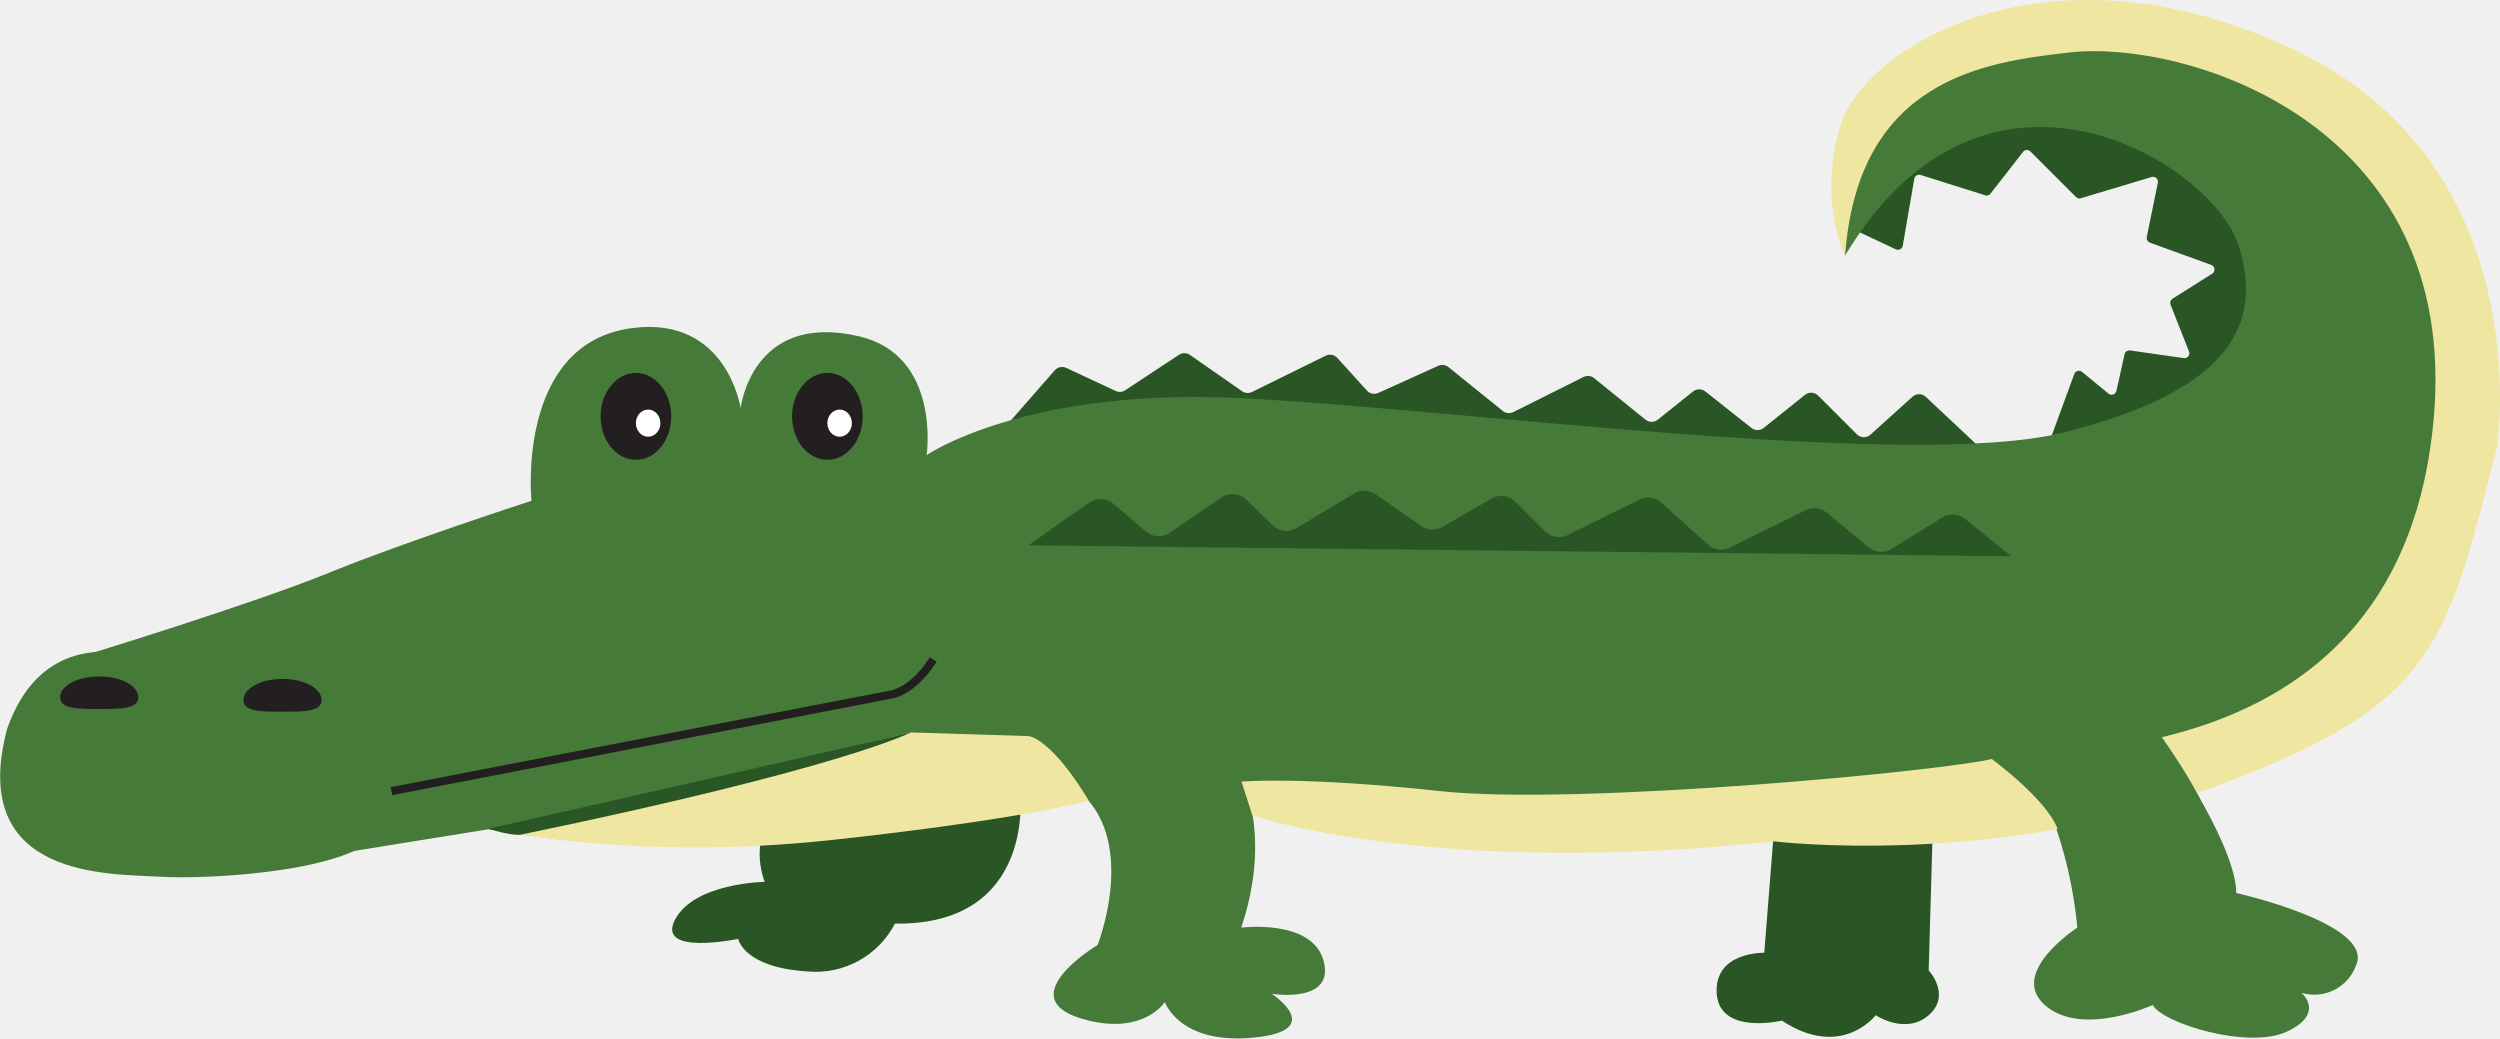
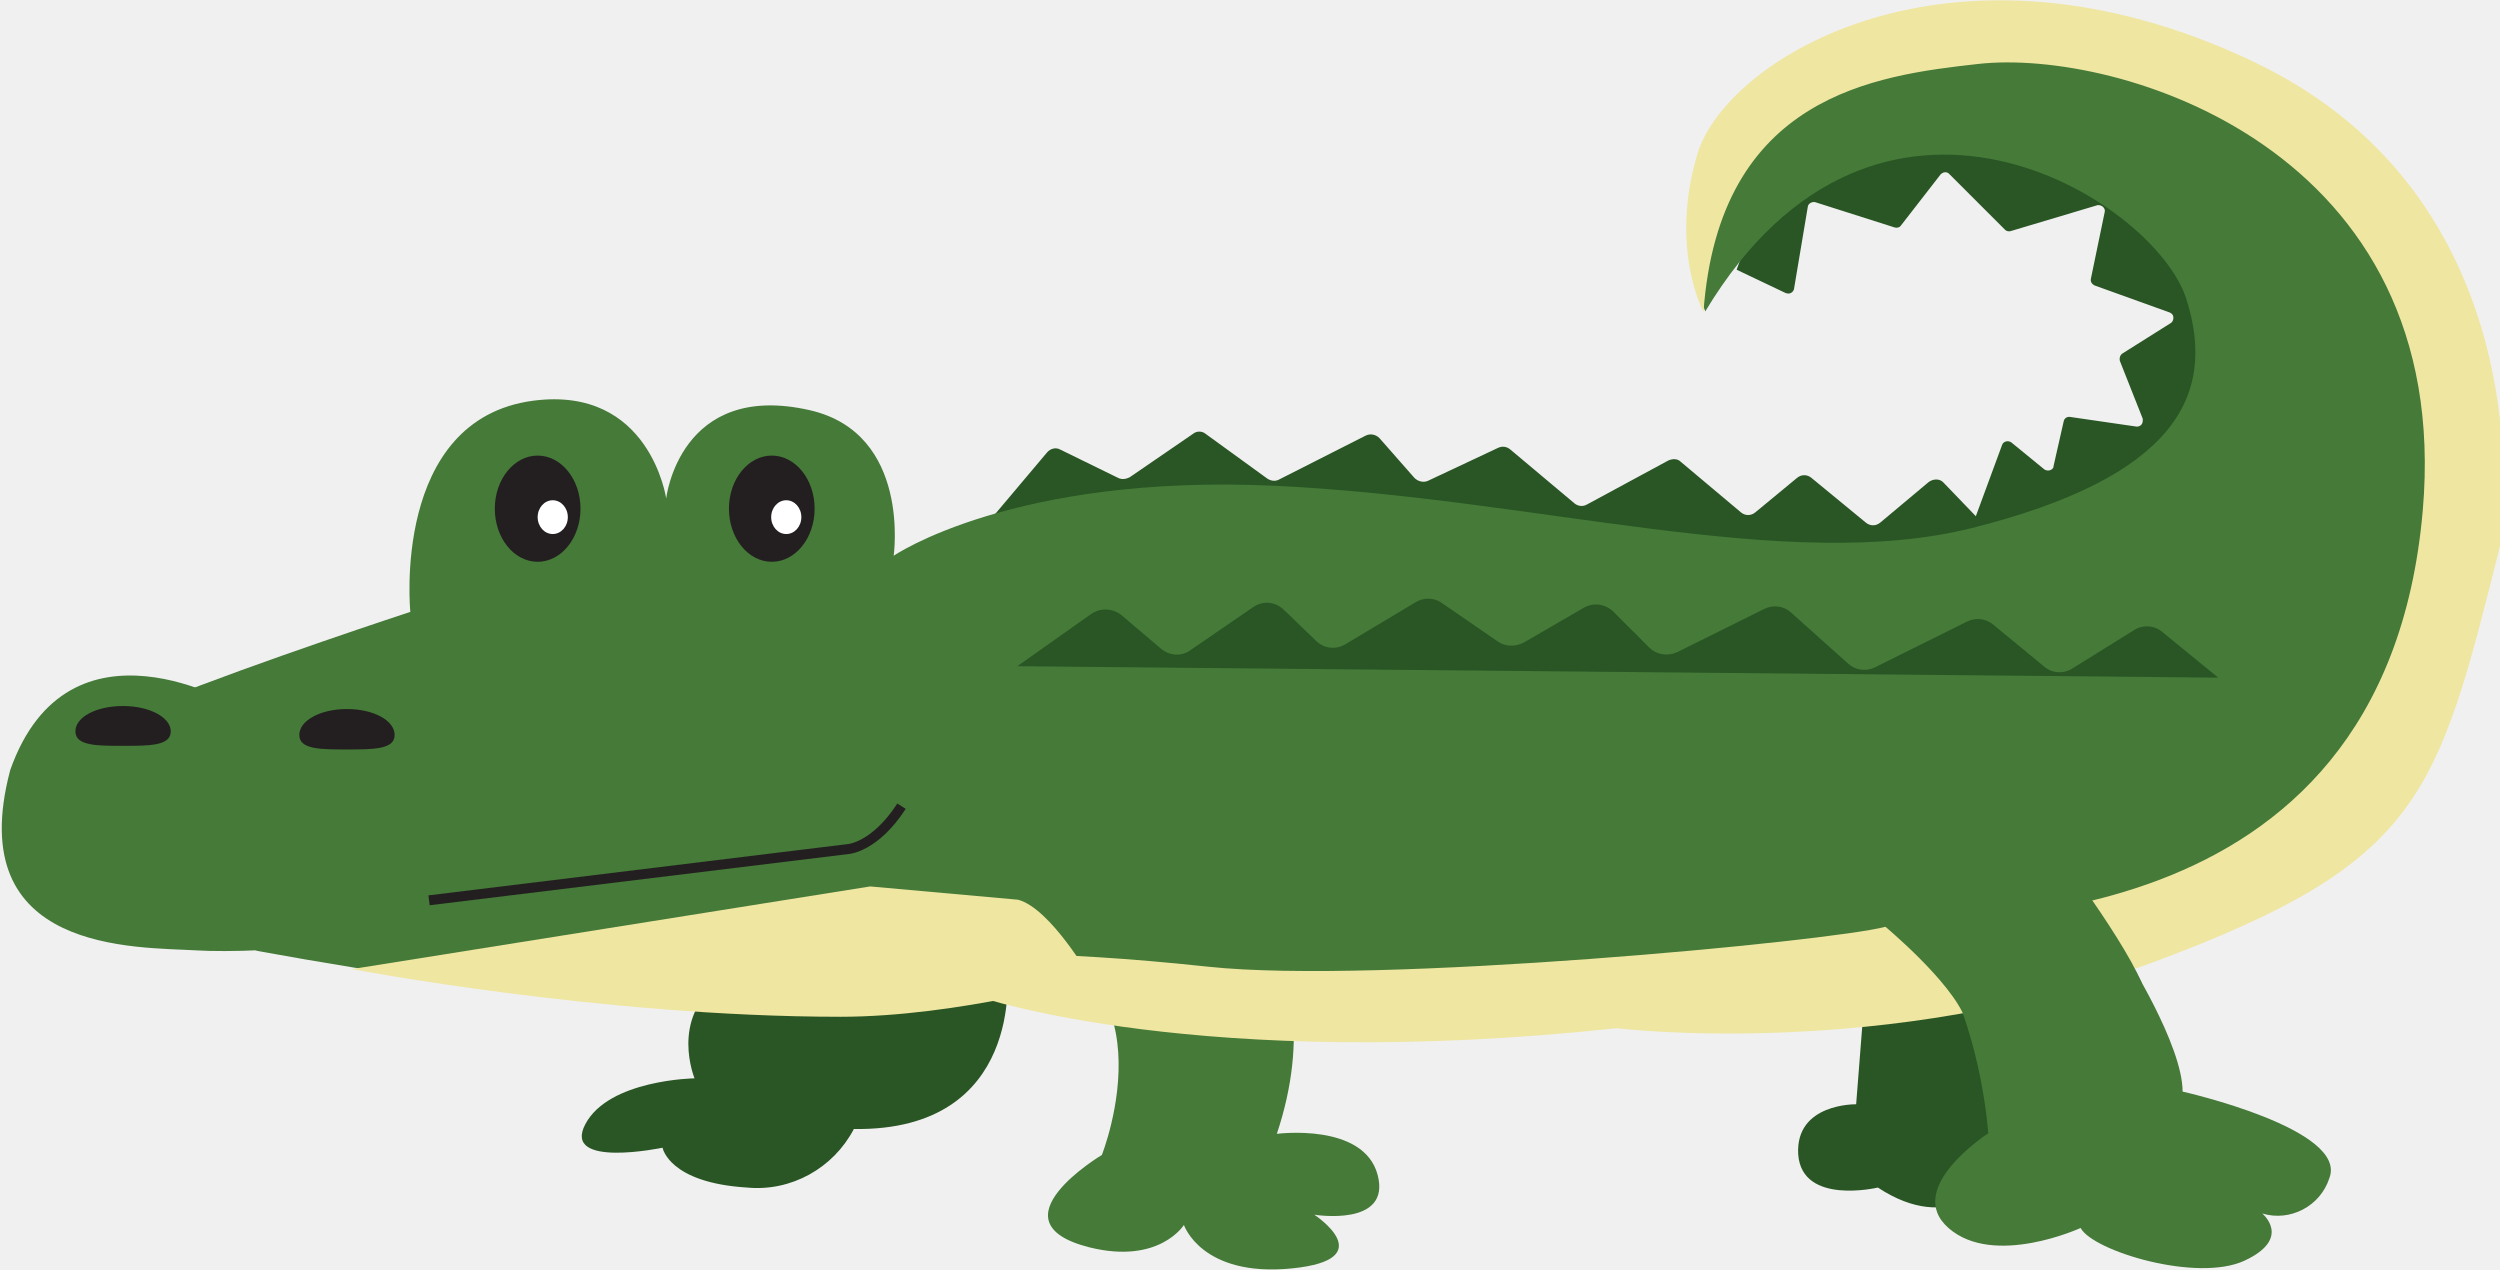
- <svg xmlns="http://www.w3.org/2000/svg" viewBox="0 0 506.33 210.31">
-   <defs>
-     <style>.cls-1{fill:#295624;}.cls-2{fill:#457a38;}.cls-3{fill:#231f20;}.cls-4{fill:#fff;}.cls-5{fill:none;stroke:#231f20;stroke-miterlimit:10;stroke-width:1.65px;}.cls-6{fill:#efe6a2;}</style>
-   </defs>
-   <g id="Crococdile">
-     <path class="cls-1" d="M391.44,168.07l-.82,28.47s4.67,5,0,9.07-10.73,0-10.73,0-6.88,9.08-19,1.1c0,0-12.65,3-13.2-5.5s9.63-8.25,9.63-8.25l1.92-24.2" />
-     <path class="cls-1" d="M206.63,161.06s2.88,26.4-25.38,26a18.08,18.08,0,0,1-17.73,9.69c-13-.82-14-6.6-14-6.6s-16.71,3.51-12.79-3.92,18.15-7.63,18.15-7.63-4.12-9.9,4.13-15.88" />
-     <path class="cls-1" d="M414.54,90.93l5.59-15.24a1,1,0,0,1,1.5-.41l5.47,4.49a1,1,0,0,0,1.53-.53l1.67-7.53a1,1,0,0,1,1.07-.74l11,1.57a1,1,0,0,0,1-1.29l-3.78-9.57a1,1,0,0,1,.37-1.15l8.14-5.14a1,1,0,0,0-.18-1.71l-12.53-4.55a1,1,0,0,1-.61-1.09l2.27-11.11a1,1,0,0,0-1.21-1.1l-14.43,4.33a.94.94,0,0,1-.94-.24l-9.29-9.29a1,1,0,0,0-1.42.09l-6.64,8.53a.94.94,0,0,1-1,.32l-13.18-4.15a1,1,0,0,0-1.23.75l-2.35,13.65a1,1,0,0,1-1.35.7l-8.22-3.87s11.28-36,49.51-26.95S475.05,64,457.17,75,414.54,90.93,414.54,90.93Z" />
-     <path class="cls-1" d="M203.05,87.08,213.62,75a2,2,0,0,1,2.33-.49l10,4.67a2,2,0,0,0,1.94-.14l10.87-7.17a2,2,0,0,1,2.23,0l10.58,7.37a2,2,0,0,0,2,.15l14.93-7.35a2,2,0,0,1,2.35.45l6,6.62a2,2,0,0,0,2.3.47l12.14-5.49a2,2,0,0,1,2.07.26l11,8.88a2,2,0,0,0,2.14.23l14.22-7.11a2,2,0,0,1,2.13.23L333.27,85a2,2,0,0,0,2.49,0l7.14-5.72a2,2,0,0,1,2.48,0l9.34,7.39a2,2,0,0,0,2.48,0l8.37-6.7a2,2,0,0,1,2.65.14l7.86,7.86a2,2,0,0,0,2.74.07l8.51-7.68a2,2,0,0,1,2.69,0l12.15,11.4" />
-     <path class="cls-2" d="M251.73,164.63s-35.2-4.67-42.9-1.37S145,176.46,99.09,167.93l-32.45,5.23L18,132.46S51.24,122.28,66.64,116s41-14.57,41-14.57S104.42,69.56,128,66.45c19.25-2.54,22,16.23,22,16.23s2.2-19.6,23.93-14.58c16.69,3.86,13.75,24.06,13.75,24.06s19.8-13.61,63.12-11.55,136.3,14.71,167.07,7c33-8.25,40.84-21.46,35.48-38S402.17,4.29,373.7,51.74c0,0-18.56-45,45.79-48.68s89.11,44.14,84.57,79.2-10.72,59.82-60.64,75.91c0,0,9.49,14.85,9.49,22.69,0,0,27.64,6.19,24.34,14.44a9,9,0,0,1-11.14,5.77s4.95,4.13-2.89,7.84-25.16-1.65-27.23-5.36c0,0-14.43,6.6-21.86,0s6.6-15.68,6.6-15.68a88.32,88.32,0,0,0-5.36-23.1Z" />
-     <path class="cls-2" d="M39.14,137.13s13-12.79,26.81-3.92a28.8,28.8,0,0,1,12,33.83c-3.5,9.49-35.68,11.14-45.58,10.52s-39,.62-30.94-29.91C11.08,120.22,39.14,137.13,39.14,137.13Z" />
-     <path class="cls-2" d="M204.36,154.87c31.14,3.3,17.94,36.51,17.94,36.51s-18.56,11.14-2.06,15.26c11.55,2.89,15.68-3.71,15.68-3.71s2.88,8.66,17.94,7.22,3.71-8.87,3.71-8.87,12.79,2.06,10.52-6.6-16.7-6.81-16.7-6.81c10.72-32.18-12.59-47.44-12.59-47.44a29.84,29.84,0,0,0-26-2.06" />
-     <ellipse class="cls-3" cx="128.79" cy="84.33" rx="7.15" ry="8.8" />
-     <ellipse class="cls-4" cx="131.27" cy="85.7" rx="2.48" ry="2.75" />
-     <ellipse class="cls-3" cx="167.57" cy="84.33" rx="7.15" ry="8.8" />
-     <ellipse class="cls-4" cx="170.05" cy="85.7" rx="2.48" ry="2.75" />
-     <path class="cls-3" d="M65.13,141.77c0,2.36-3.54,2.37-7.91,2.37s-7.91,0-7.91-2.37,3.54-4.27,7.91-4.27S65.13,139.41,65.13,141.77Z" />
-     <path class="cls-3" d="M28,141.22c0,2.36-3.54,2.37-7.91,2.37s-7.91,0-7.91-2.37S15.72,137,20.09,137,28,138.86,28,141.22Z" />
-     <path class="cls-5" d="M79.29,160.23l100.93-19.52s4.4-.28,8.8-7.15" />
-     <path class="cls-1" d="M208.28,110.45l12.32-8.67a4,4,0,0,1,4.88.23l6.6,5.64a4,4,0,0,0,4.84.26l10.47-7.17a4,4,0,0,1,5,.43l5.36,5.22a4,4,0,0,0,4.83.56l11.66-7a4,4,0,0,1,4.33.14l9.29,6.45a4,4,0,0,0,4.25.18l10-5.75a4,4,0,0,1,4.8.64l6,6a4,4,0,0,0,4.57.76l14.55-7.18a4,4,0,0,1,4.43.61l9.46,8.5a4,4,0,0,0,4.43.61l15.34-7.57a4,4,0,0,1,4.3.5l8.46,7a4,4,0,0,0,4.63.32l10.3-6.36a4,4,0,0,1,4.6.29l9.35,7.57Z" />
-     <path class="cls-6" d="M373.7,51.74c2.61-35.89,28.47-39.19,45.52-41.12,23.09-2.61,78.93,14,73.7,74-6.4,73.5-80,66.56-89.1,69s-84.16,9.63-112.21,6.6-40.16-1.92-40.16-1.92l2.2,6.87s36.58,12.65,105.61,5.23c0,0,44.83,5.5,89.11-11s46.89-27.37,57.34-68.9c0,0,8.94-56.79-41.11-80.44s-87.19-.28-91.86,15.4S373.7,51.74,373.7,51.74Z" />
-     <path class="cls-2" d="M446.31,163.4c-3.85-8.94-16.64-25.17-16.64-25.17l-26.4,15.4s11.34,8.25,13.54,14.44Z" />
-     <path class="cls-6" d="M220.51,162.16s-6.73-11.69-12.1-13.07l-23.92-.75L101,168.21s28.05,6.19,67.38,1.92S220.51,162.16,220.51,162.16Z" />
-     <path class="cls-1" d="M184.49,148.34c-14,3.33-85.64,19.52-85.64,19.52s5,1.53,6.7,1.17C170.84,155.52,184.49,148.34,184.49,148.34Z" />
-   </g>
+ <svg xmlns="http://www.w3.org/2000/svg" version="1.1" id="Layer_1" x="0px" y="0px" viewBox="272.7 -85.3 414.3 210.3" style="enable-background:new 272.7 -85.3 414.3 210.3;" xml:space="preserve">
+   <style type="text/css">
+ 	.st0{fill:#295624;}
+ 	.st1{fill:#457A38;}
+ 	.st2{fill:#231F20;}
+ 	.st3{fill:#FFFFFF;}
+ 	.st4{fill:none;stroke:#231F20;stroke-width:1.65;stroke-miterlimit:10;}
+ 	.st5{fill:#EFE6A2;}
+ </style>
+   <path class="st0" d="M614.4,72.8l-0.8,28.5c0,0,4.7,5,0,9.1c-4.7,4.1-10.7,0-10.7,0s-6.9,9.1-19,1.1c0,0-12.6,3-13.2-5.5  c-0.5-8.5,9.6-8.3,9.6-8.3l1.9-24.2" />
+   <path class="st0" d="M439.6,75.8c0,0,2.9,26.4-25.4,26c-3.4,6.5-10.4,10.4-17.7,9.7c-13-0.8-14-6.6-14-6.6s-16.7,3.5-12.8-3.9  s18.1-7.6,18.1-7.6s-4.1-9.9,4.1-15.9" />
+   <path class="st0" d="M598.9,3.6l5.6-15.2c0.2-0.5,0.8-0.7,1.3-0.5c0.1,0,0.1,0.1,0.2,0.1l5.5,4.5c0.5,0.3,1.1,0.2,1.4-0.2  c0.1-0.1,0.1-0.2,0.1-0.3l1.7-7.5c0.1-0.5,0.6-0.8,1.1-0.7l11,1.6c0.6,0,1-0.4,1-1c0-0.1,0-0.2,0-0.3l-3.8-9.6  c-0.1-0.4,0-0.9,0.4-1.2l8.1-5.1c0.4-0.3,0.5-1,0.2-1.4c-0.1-0.1-0.2-0.2-0.4-0.3l-12.5-4.5c-0.4-0.2-0.7-0.6-0.6-1.1l2.3-11.1  c0.1-0.5-0.3-1-0.9-1.1c-0.1,0-0.2,0-0.3,0l-14.4,4.3c-0.3,0.1-0.7,0-0.9-0.2l-9.3-9.3c-0.4-0.4-1-0.3-1.4,0.1c0,0,0,0,0,0l-6.6,8.5  c-0.2,0.3-0.6,0.4-1,0.3l-13.2-4.2c-0.5-0.1-1.1,0.2-1.2,0.7c0,0,0,0,0,0l-2.3,13.7c-0.1,0.5-0.7,0.9-1.2,0.7c-0.1,0-0.1,0-0.1,0  l-8.2-3.9c0,0,11.3-36,49.5-27c38.2,9.1,49.7,44.3,31.9,55.3C623.6-1.3,598.9,3.6,598.9,3.6z" />
+   <path class="st0" d="M436,1.8l10.2-12.1c0.6-0.7,1.5-0.9,2.2-0.5l9.6,4.7c0.6,0.3,1.3,0.2,1.9-0.1l10.5-7.2c0.6-0.5,1.5-0.5,2.1,0  l10.2,7.4c0.6,0.4,1.3,0.5,1.9,0.2l14.4-7.3c0.8-0.4,1.7-0.2,2.3,0.4l5.8,6.6c0.6,0.6,1.5,0.8,2.2,0.5l11.7-5.5  c0.7-0.3,1.4-0.2,2,0.3l10.6,8.9c0.6,0.5,1.4,0.6,2.1,0.2L549.2-9c0.7-0.3,1.5-0.3,2,0.2l10,8.4c0.7,0.6,1.7,0.6,2.4,0l6.9-5.7  c0.7-0.6,1.7-0.6,2.4,0l9,7.4c0.7,0.6,1.7,0.6,2.4,0l8-6.7c0.8-0.6,1.9-0.6,2.5,0.1l7.6,7.9c0.7,0.7,1.9,0.8,2.6,0.1l8.2-7.7  c0.7-0.7,1.9-0.7,2.6,0l11.7,11.4" />
+   <path class="st1" d="M484.7,79.3c0,0-35.2-4.7-42.9-1.4S403,88.2,315.4,72.3L303,67.5L284.7,44c0,0-0.4-7.1,15-13.3s41-14.6,41-14.6  s-3.2-31.9,20.4-35c19.3-2.5,22,16.2,22,16.2s2.2-19.6,23.9-14.6c16.7,3.9,13.8,24.1,13.8,24.1s19.8-13.6,63.1-11.6  s84.8,14.7,115.6,7c33-8.3,40.8-21.5,35.5-38s-51.2-45.3-79.7,2.1c0,0-18.6-45,45.8-48.7c64.3-3.7,89.1,44.1,84.6,79.2  C681,32,674.8,56.8,624.9,72.9c0,0,9.5,14.9,9.5,22.7c0,0,27.6,6.2,24.3,14.4c-1.5,4.6-6.5,7.2-11.1,5.8c0,0,5,4.1-2.9,7.8  s-25.2-1.6-27.2-5.4c0,0-14.4,6.6-21.9,0s6.6-15.7,6.6-15.7c-0.7-7.9-2.5-15.7-5.4-23.1L484.7,79.3z" />
+   <path class="st1" d="M312.1,31.8c0,0,13-12.8,26.8-3.9c11.4,7.1,16.4,21.1,12,33.8c-3.5,9.5-35.7,11.1-45.6,10.5  c-9.9-0.6-39,0.6-30.9-29.9C284.1,14.9,312.1,31.8,312.1,31.8z" />
+   <path class="st1" d="M437.4,69.6c31.1,3.3,17.9,36.5,17.9,36.5s-18.6,11.1-2.1,15.3c11.6,2.9,15.7-3.7,15.7-3.7s2.9,8.7,17.9,7.2  s3.7-8.9,3.7-8.9s12.8,2.1,10.5-6.6s-16.7-6.8-16.7-6.8c10.7-32.2-12.6-47.4-12.6-47.4c-7.9-4.6-17.5-5.4-26-2.1" />
+   <ellipse class="st2" cx="361.8" cy="-1" rx="7.1" ry="8.8" />
+   <ellipse class="st3" cx="364.3" cy="0.4" rx="2.5" ry="2.8" />
+   <ellipse class="st2" cx="400.6" cy="-1" rx="7.1" ry="8.8" />
+   <ellipse class="st3" cx="403" cy="0.4" rx="2.5" ry="2.8" />
+   <path class="st2" d="M338.1,36.5c0,2.4-3.5,2.4-7.9,2.4c-4.4,0-7.9,0-7.9-2.4s3.5-4.3,7.9-4.3C334.6,32.2,338.1,34.1,338.1,36.5z" />
+   <path class="st2" d="M301,35.9c0,2.4-3.5,2.4-7.9,2.4s-7.9,0-7.9-2.4s3.5-4.2,7.9-4.2S301,33.6,301,35.9z" />
+   <path class="st4" d="M343.8,63.9l69.5-8.5c0,0,4.4-0.3,8.8-7.1" />
+   <path class="st0" d="M441.3,25.1l12.3-8.7c1.5-1,3.5-0.9,4.9,0.2l6.6,5.6c1.4,1.2,3.4,1.3,4.8,0.3l10.5-7.2c1.6-1.1,3.6-0.9,5,0.4  l5.4,5.2c1.3,1.3,3.3,1.5,4.8,0.6l11.7-7c1.3-0.8,3-0.8,4.3,0.1l9.3,6.4c1.3,0.9,2.9,0.9,4.3,0.2l10-5.8c1.6-0.9,3.5-0.6,4.8,0.6  l6,6c1.2,1.2,3,1.5,4.6,0.8l14.5-7.2c1.5-0.7,3.2-0.5,4.4,0.6l9.5,8.5c1.2,1.1,3,1.3,4.4,0.6l15.3-7.6c1.4-0.7,3.1-0.5,4.3,0.5  l8.5,7c1.3,1.1,3.2,1.2,4.6,0.3l10.3-6.4c1.4-0.9,3.3-0.8,4.6,0.3l9.3,7.6L441.3,25.1z" />
+   <path class="st5" d="M555-33.6c2.6-35.9,28.5-39.2,45.5-41.1c23.1-2.6,78.9,14,73.7,74c-6.4,73.5-80,66.6-89.1,69  c-9.1,2.4-84.2,9.6-112.2,6.6S432.8,73,432.8,73l2.2,6.9c0,0,36.6,12.6,105.6,5.2c0,0,44.8,5.5,89.1-11S676.6,46.7,687,5.2  c0,0,8.9-56.8-41.1-80.4s-87.2-0.3-91.9,15.4S555-33.6,555-33.6z" />
+   <path class="st1" d="M627.7,77.7c-3.9-8.9-16.6-25.2-16.6-25.2l-26.4,15.4c0,0,11.5,9.5,13.7,15.7L627.7,77.7z" />
+   <path class="st5" d="M453.5,76.9c0,0-6.7-11.7-12.1-13.1l-24.5-2.2L331,75.3c0,0,41.4,7.9,81,7.9C431.5,83.2,453.5,76.9,453.5,76.9z  " />
</svg>
